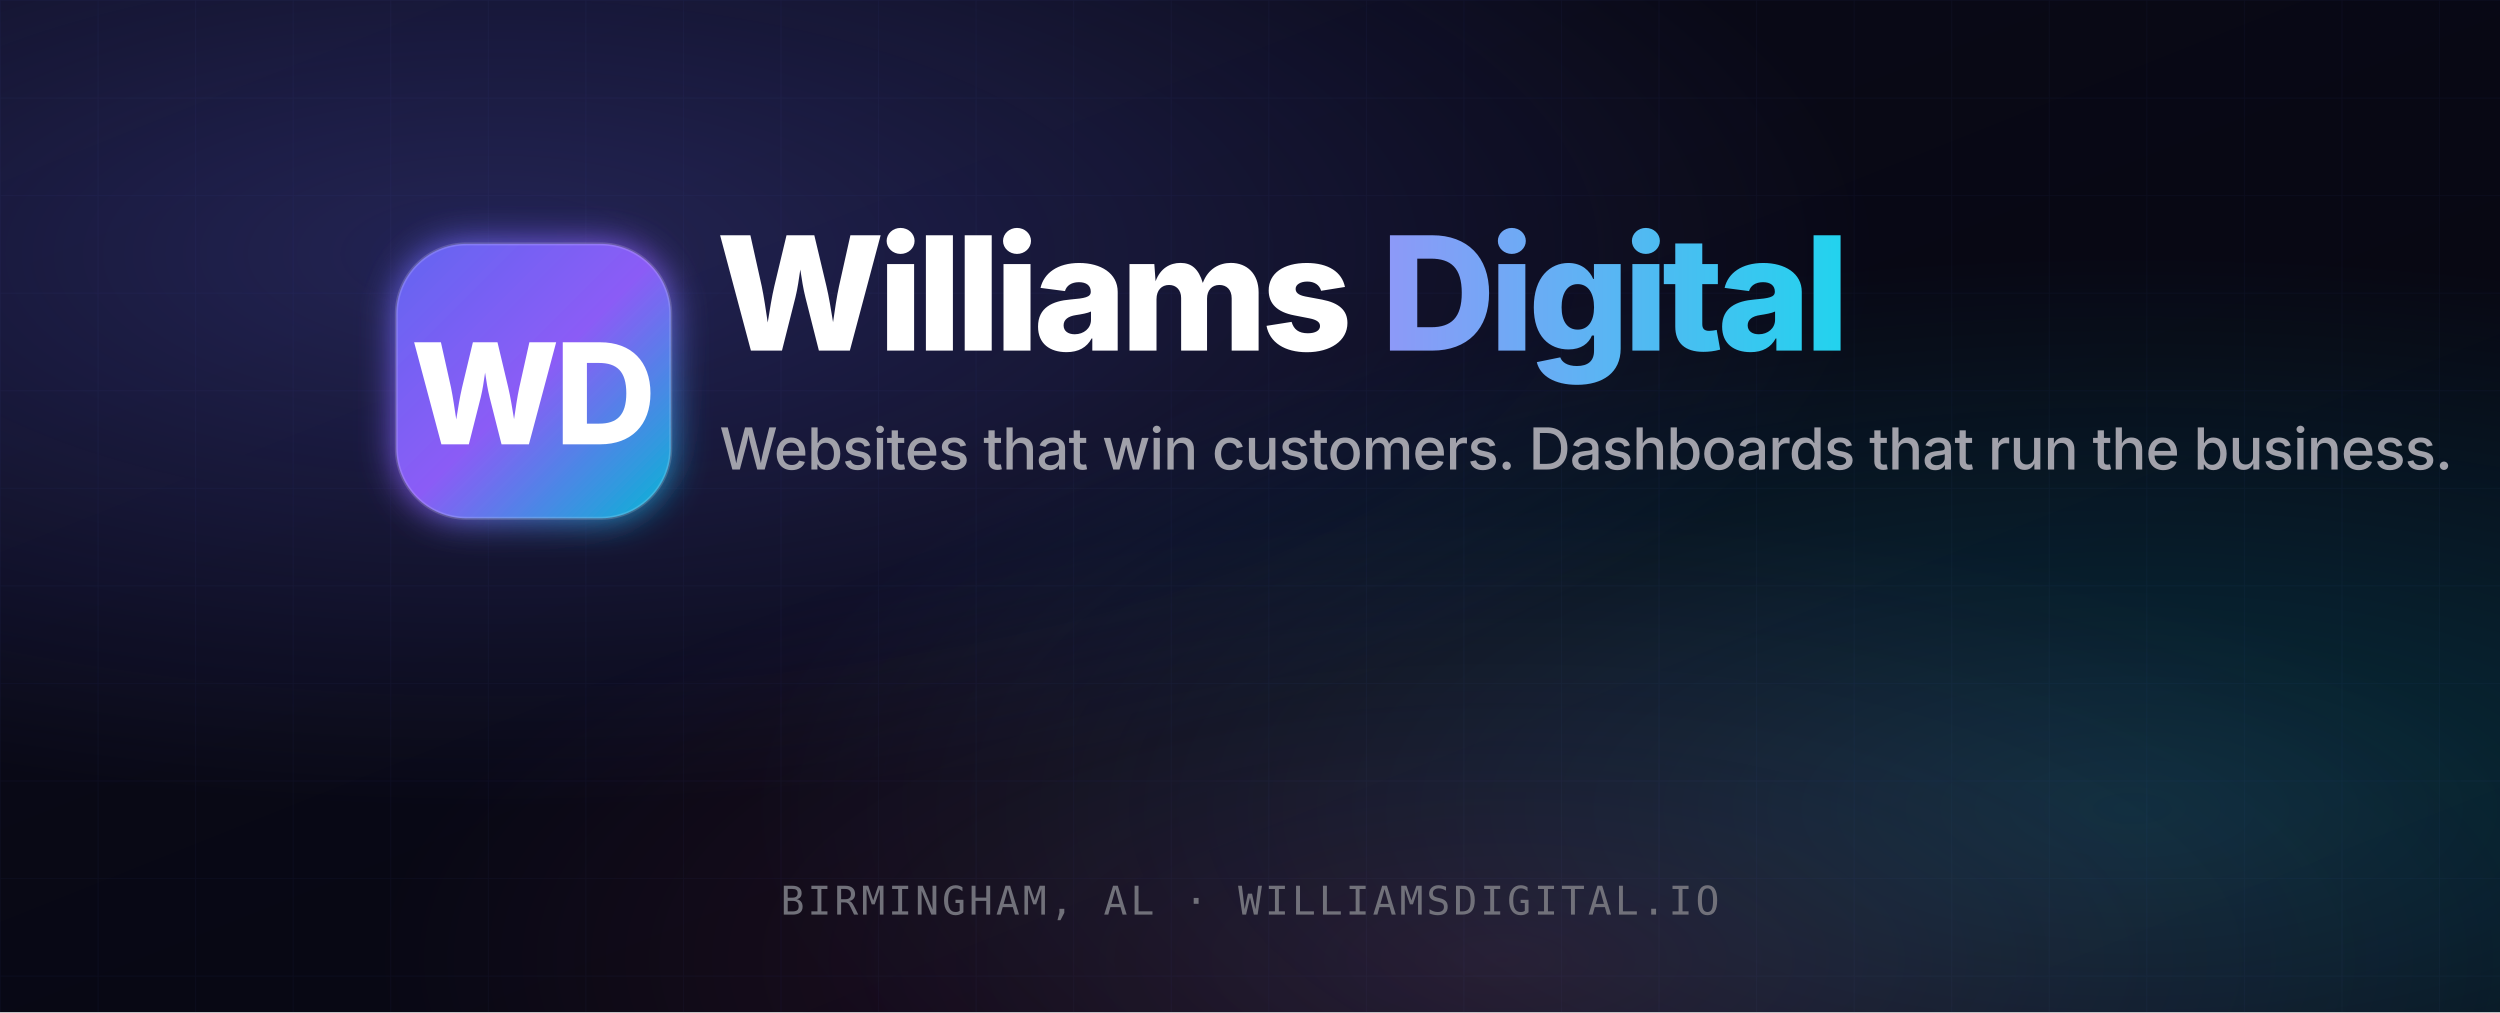
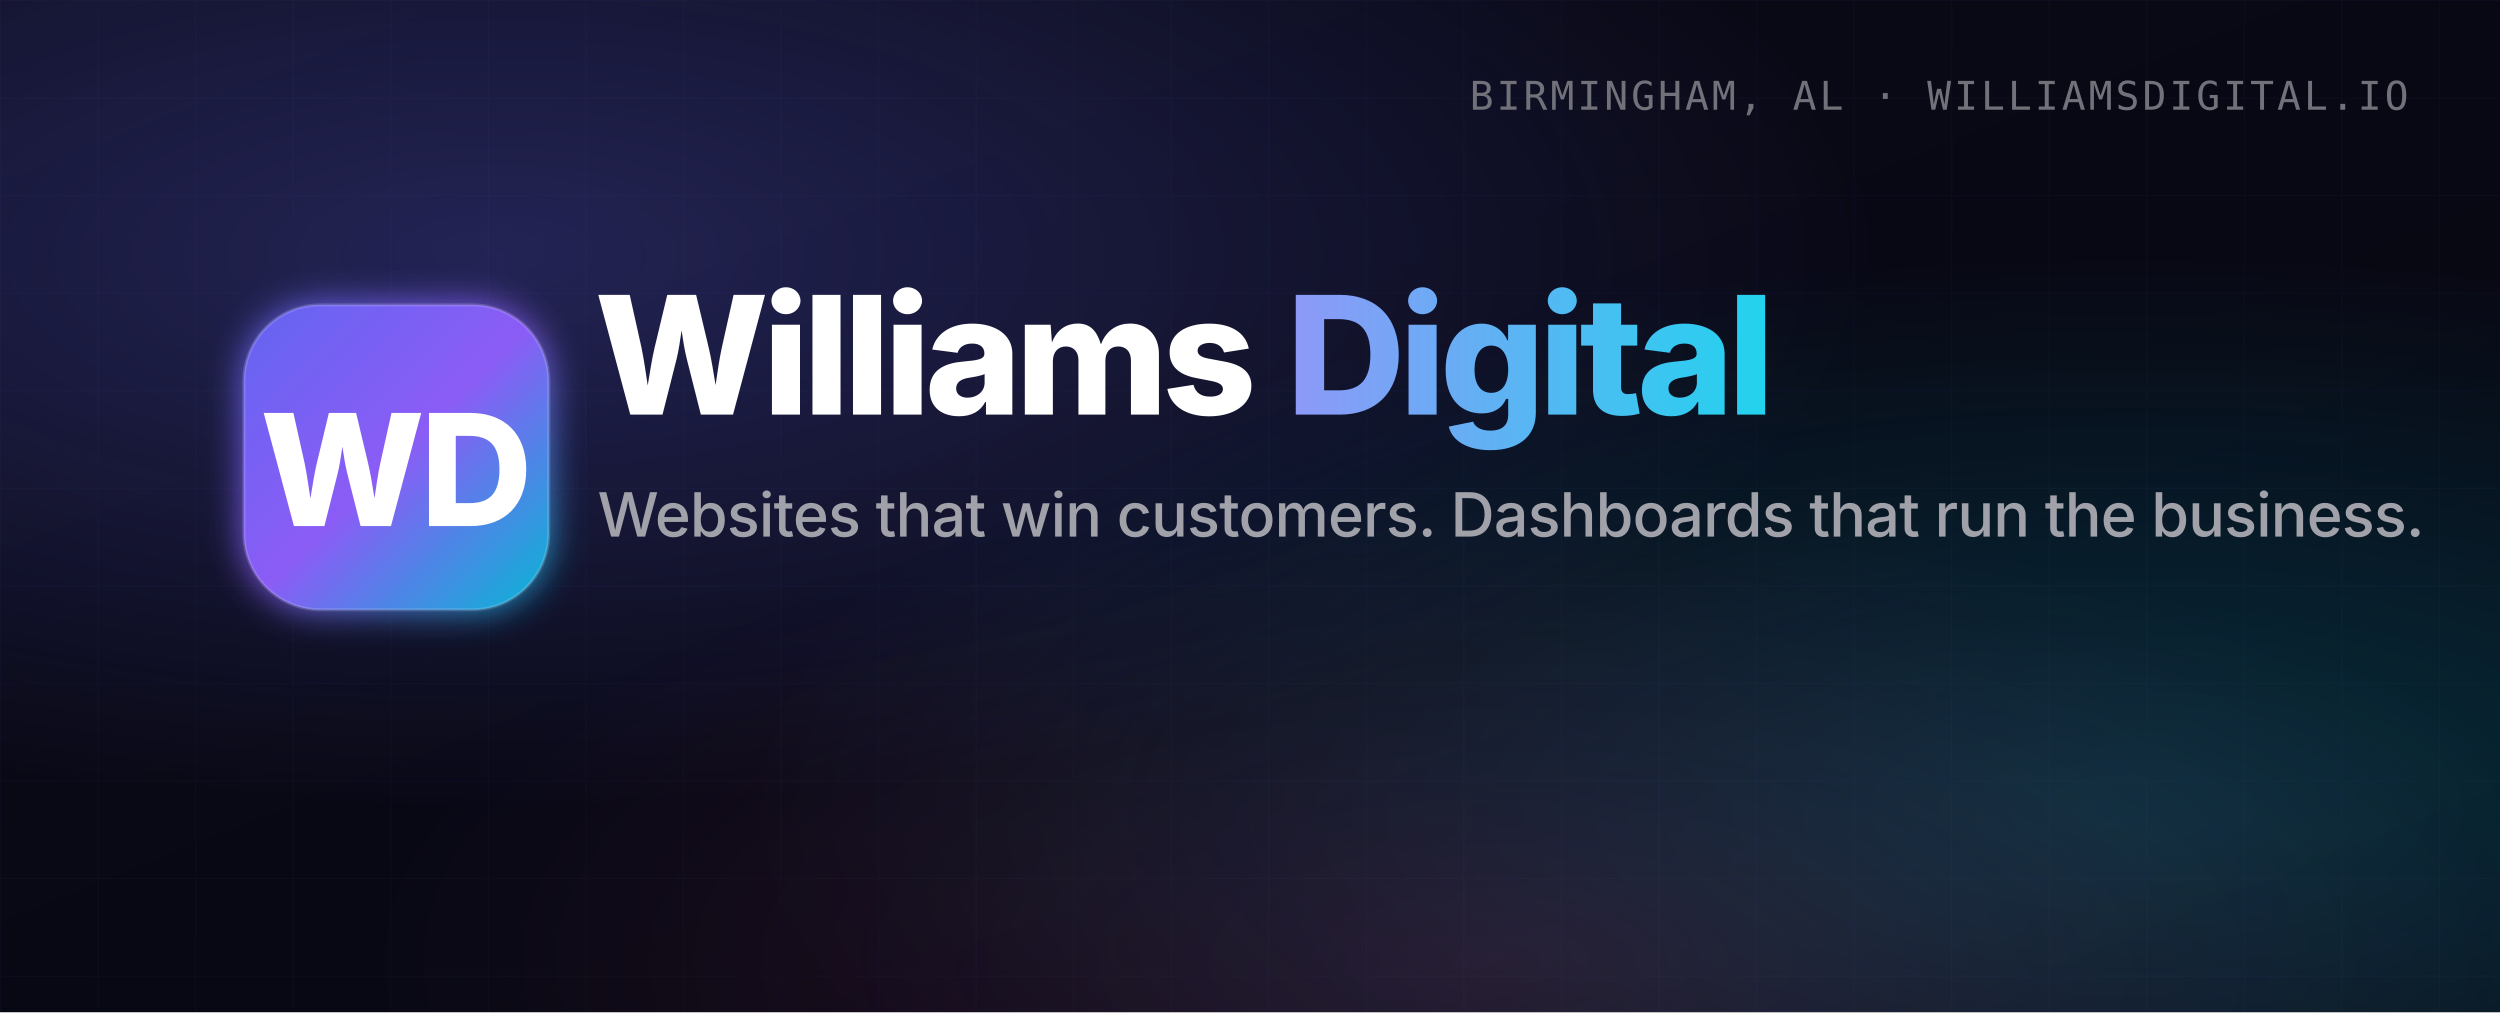
<svg xmlns="http://www.w3.org/2000/svg" width="1640" height="664" viewBox="0 0 1640 664">
  <defs>
    <linearGradient id="bg" x1="0" y1="0" x2="1" y2="1">
      <stop offset="0%" stop-color="#0b0b1a" />
      <stop offset="55%" stop-color="#080814" />
      <stop offset="100%" stop-color="#06060f" />
    </linearGradient>
    <linearGradient id="g" x1="0" y1="0" x2="1" y2="1">
      <stop offset="0%" stop-color="#6366f1" />
      <stop offset="50%" stop-color="#8b5cf6" />
      <stop offset="100%" stop-color="#06b6d4" />
    </linearGradient>
    <linearGradient id="gtext" x1="0" y1="0" x2="1" y2="0">
      <stop offset="0%" stop-color="#818cf8" />
      <stop offset="50%" stop-color="#a78bfa" />
      <stop offset="100%" stop-color="#22d3ee" />
    </linearGradient>
    <radialGradient id="m1" cx="20%" cy="25%" r="55%">
      <stop offset="0%" stop-color="#6366f1" stop-opacity="0.28" />
      <stop offset="100%" stop-color="#6366f1" stop-opacity="0" />
    </radialGradient>
    <radialGradient id="m2" cx="85%" cy="80%" r="55%">
      <stop offset="0%" stop-color="#06b6d4" stop-opacity="0.22" />
      <stop offset="100%" stop-color="#06b6d4" stop-opacity="0" />
    </radialGradient>
    <radialGradient id="m3" cx="60%" cy="95%" r="45%">
      <stop offset="0%" stop-color="#ec4899" stop-opacity="0.14" />
      <stop offset="100%" stop-color="#ec4899" stop-opacity="0" />
    </radialGradient>
    <filter id="glow" x="-40%" y="-40%" width="180%" height="180%">
      <feGaussianBlur stdDeviation="12" result="b" />
      <feMerge>
        <feMergeNode in="b" />
        <feMergeNode in="SourceGraphic" />
      </feMerge>
    </filter>
    <pattern id="grid" width="64" height="64" patternUnits="userSpaceOnUse">
      <path d="M64 0 H0 V64" fill="none" stroke="#6366f1" stroke-opacity="0.05" stroke-width="1" />
    </pattern>
  </defs>
  <rect width="1640" height="664" fill="url(#bg)" />
  <rect width="1640" height="664" fill="url(#grid)" />
  <rect width="1640" height="664" fill="url(#m1)" />
  <rect width="1640" height="664" fill="url(#m2)" />
  <rect width="1640" height="664" fill="url(#m3)" />
-   <g transform="translate(820, 250)">
-     <g transform="translate(-560, -90)">
-       <rect x="0" y="0" width="180" height="180" rx="46" fill="url(#g)" filter="url(#glow)" />
-       <rect x="0" y="0" width="180" height="180" rx="46" fill="none" stroke="#ffffff" stroke-opacity="0.16" stroke-width="2" />
-       <text x="90" y="98" text-anchor="middle" dominant-baseline="central" font-family="Inter, 'Helvetica Neue', Arial, sans-serif" font-weight="800" font-size="92" letter-spacing="-3" fill="#ffffff">WD</text>
+   <g transform="translate(620, 300)">
+     <g transform="translate(-460, -100)">
+       <rect x="0" y="0" width="200" height="200" rx="50" fill="url(#g)" filter="url(#glow)" />
+       <rect x="0" y="0" width="200" height="200" rx="50" fill="none" stroke="#ffffff" stroke-opacity="0.16" stroke-width="2" />
+       <text x="100" y="108" text-anchor="middle" dominant-baseline="central" font-family="Inter, 'Helvetica Neue', Arial, sans-serif" font-weight="800" font-size="102" letter-spacing="-3" fill="#ffffff">WD</text>
    </g>
-     <text x="-350" y="-20" font-family="Inter, 'Helvetica Neue', Arial, sans-serif" font-weight="800" font-size="104" letter-spacing="-4" fill="#ffffff">Williams <tspan fill="url(#gtext)">Digital</tspan>
+     <text x="-230" y="-28" font-family="Inter, 'Helvetica Neue', Arial, sans-serif" font-weight="800" font-size="108" letter-spacing="-4" fill="#ffffff">Williams <tspan fill="url(#gtext)">Digital</tspan>
    </text>
-     <text x="-348" y="58" font-family="Inter, 'Helvetica Neue', Arial, sans-serif" font-weight="500" font-size="38" letter-spacing="-0.5" fill="#a1a1aa">Websites that win customers. Dashboards that run the business.</text>
+     <text x="-228" y="52" font-family="Inter, 'Helvetica Neue', Arial, sans-serif" font-weight="500" font-size="40" letter-spacing="-0.5" fill="#a1a1aa">Websites that win customers. Dashboards that run the business.</text>
  </g>
-   <text x="820" y="600" text-anchor="middle" font-family="'JetBrains Mono', 'SF Mono', Menlo, monospace" font-weight="400" font-size="26" letter-spacing="2" fill="#71717a">BIRMINGHAM, AL  ·  WILLIAMSDIGITAL.IO</text>
+   <text x="1580" y="72" text-anchor="end" font-family="'JetBrains Mono', 'SF Mono', Menlo, monospace" font-weight="400" font-size="26" letter-spacing="2" fill="#71717a">BIRMINGHAM, AL  ·  WILLIAMSDIGITAL.IO</text>
</svg>
